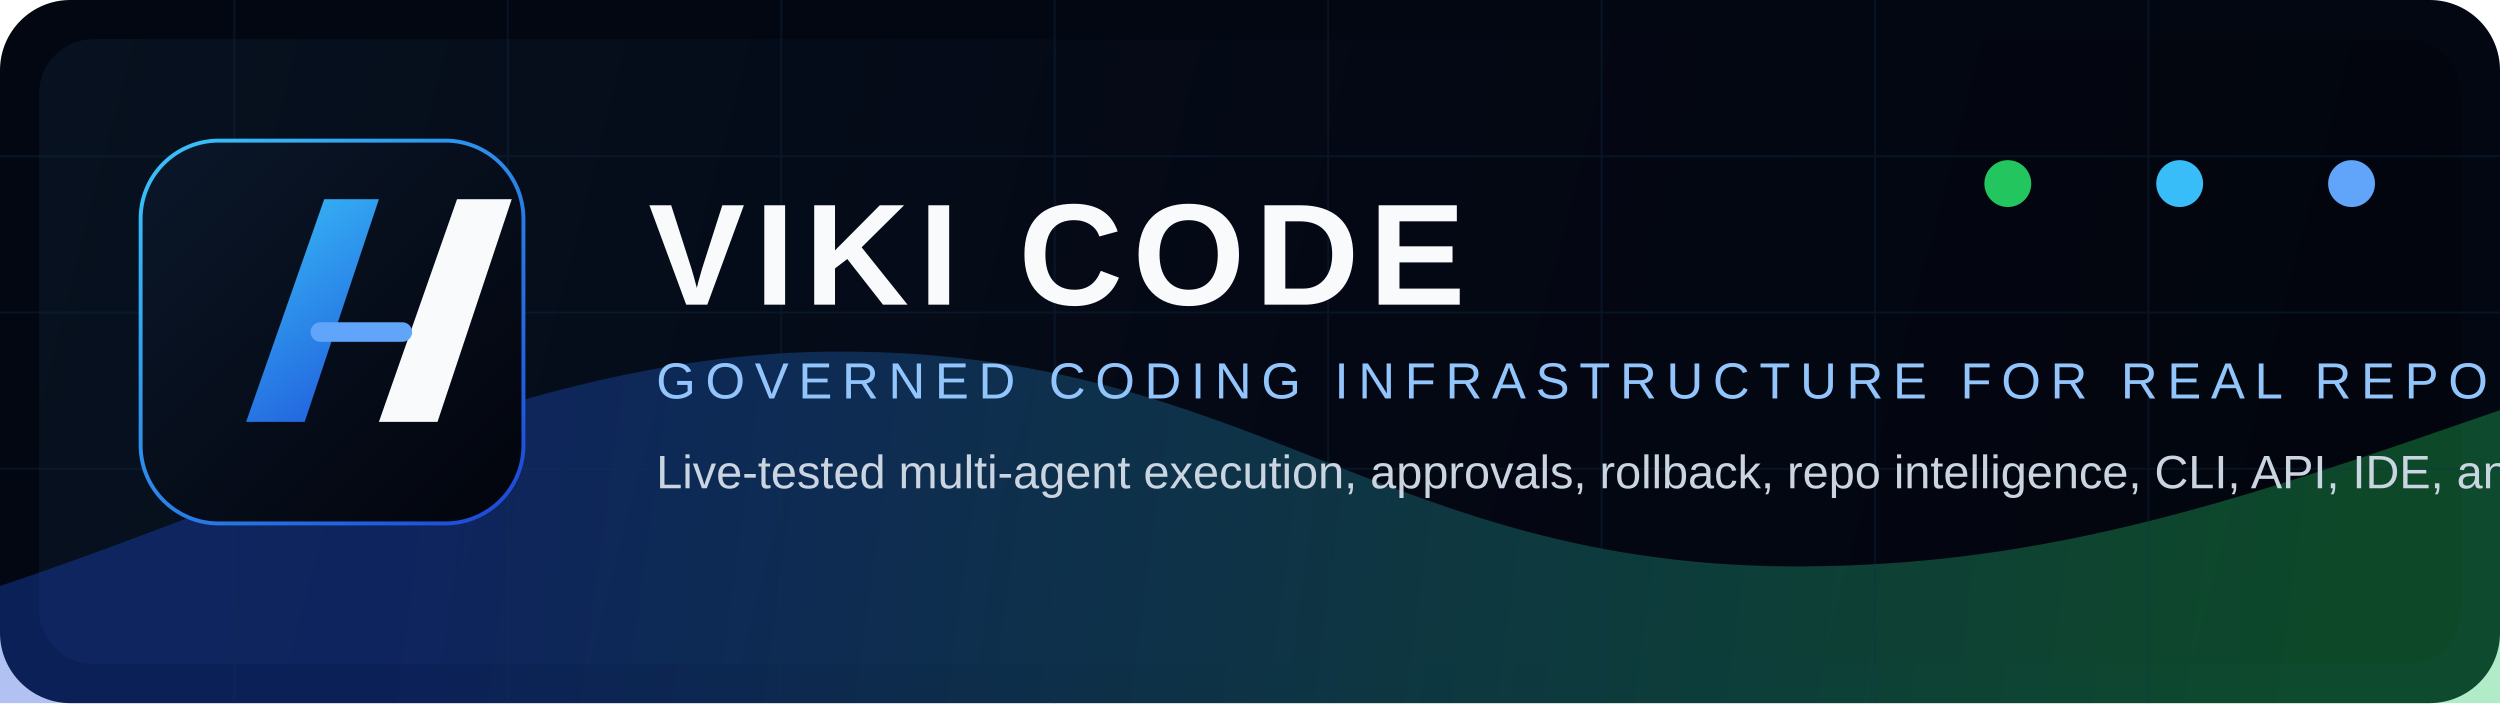
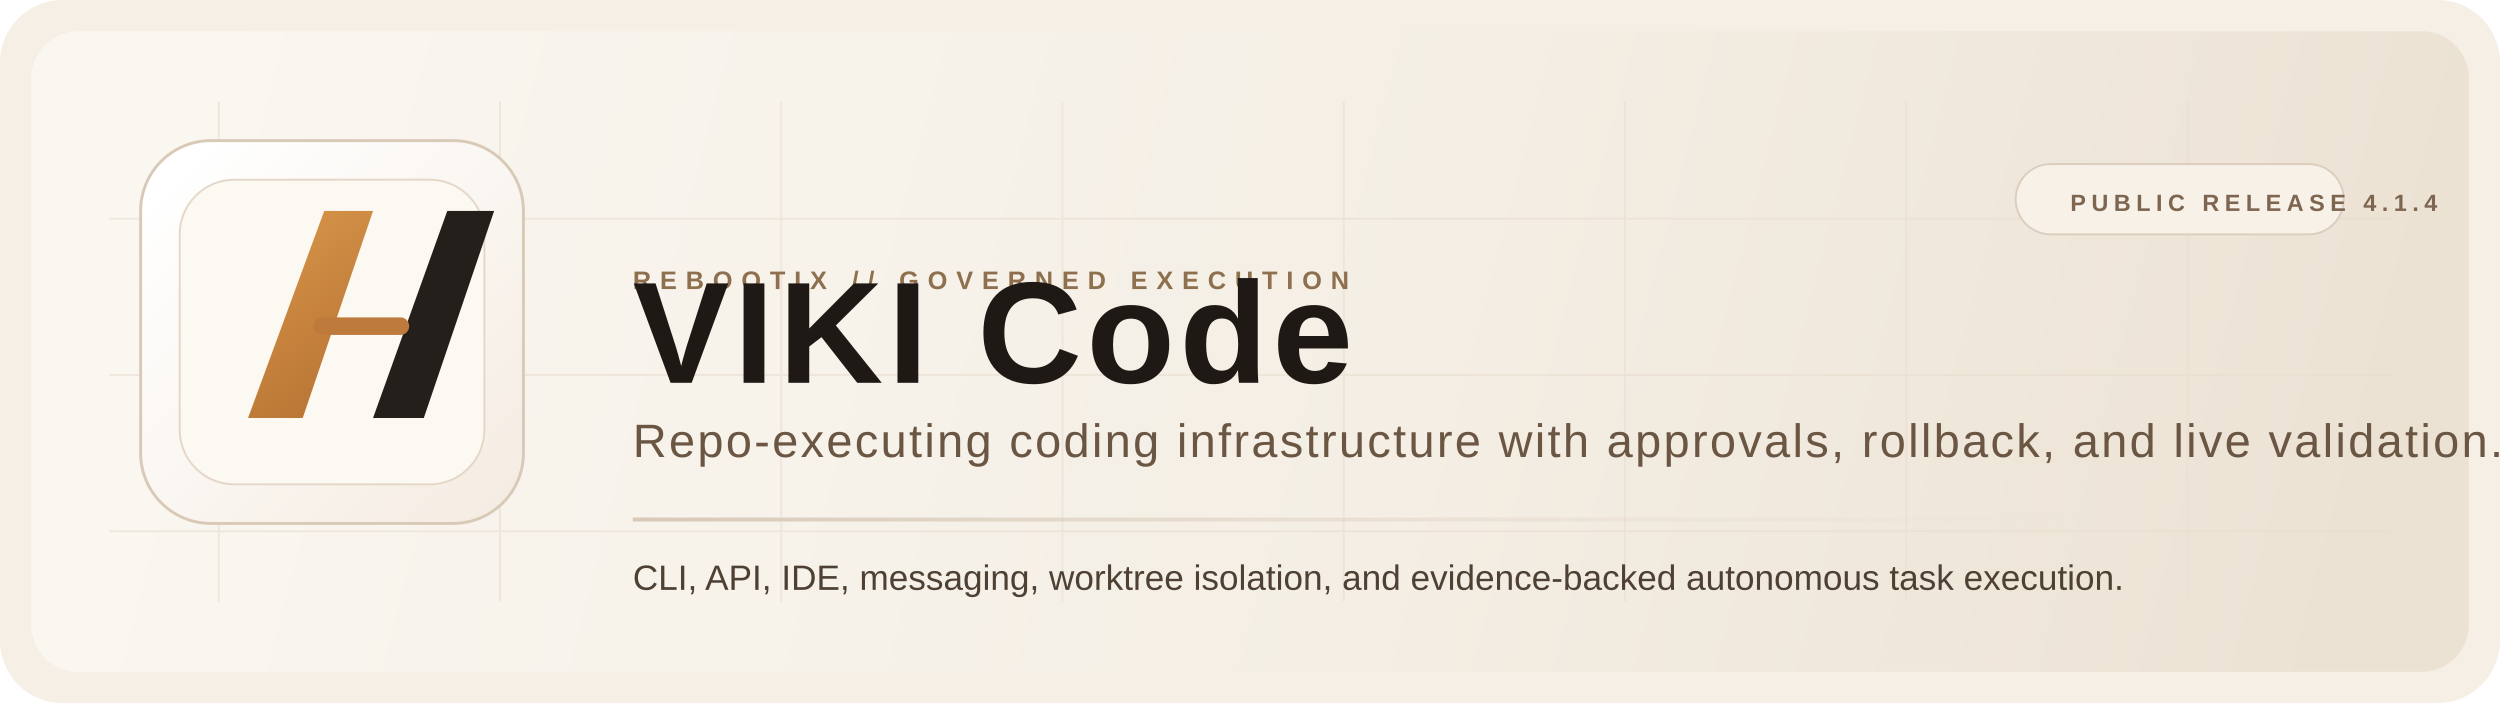
- <svg xmlns="http://www.w3.org/2000/svg" width="1280" height="360" viewBox="0 0 1280 360" fill="none">
-   <rect width="1280" height="360" rx="36" fill="#030712" />
-   <rect x="20" y="20" width="1240" height="320" rx="28" fill="url(#bg)" />
-   <path d="M0 300C150 250 280 180 430 180C640 180 710 290 920 290C1050 290 1150 255 1280 210V360H0V300Z" fill="url(#wave)" fill-opacity="0.35" />
-   <g opacity="0.3">
-     <path d="M120 0V360" stroke="#11314F" />
-     <path d="M260 0V360" stroke="#11314F" />
-     <path d="M400 0V360" stroke="#11314F" />
-     <path d="M540 0V360" stroke="#11314F" />
-     <path d="M680 0V360" stroke="#11314F" />
-     <path d="M820 0V360" stroke="#11314F" />
-     <path d="M960 0V360" stroke="#11314F" />
-     <path d="M1100 0V360" stroke="#11314F" />
-     <path d="M0 80H1280" stroke="#11314F" />
-     <path d="M0 160H1280" stroke="#11314F" />
-     <path d="M0 240H1280" stroke="#11314F" />
-   </g>
-   <rect x="72" y="72" width="196" height="196" rx="40" fill="url(#panel)" stroke="url(#stroke)" stroke-width="2" />
-   <path d="M126 216L166 102H194L156 216H126Z" fill="url(#accent)" />
-   <path d="M194 216L234 102H262L224 216H194Z" fill="#F8FAFC" />
-   <path d="M164 170H206" stroke="#60A5FA" stroke-width="10" stroke-linecap="round" />
-   <circle cx="1028" cy="94" r="12" fill="#22C55E" />
-   <circle cx="1116" cy="94" r="12" fill="#38BDF8" />
-   <circle cx="1204" cy="94" r="12" fill="#60A5FA" />
-   <text x="332" y="156" fill="#F8FAFC" font-family="'Segoe UI', Arial, sans-serif" font-size="74" font-weight="700" letter-spacing="5">VIKI CODE</text>
-   <text x="336" y="204" fill="#93C5FD" font-family="'Segoe UI', Arial, sans-serif" font-size="26" letter-spacing="5">GOVERNED CODING INFRASTRUCTURE FOR REAL REPOSITORIES</text>
-   <text x="336" y="250" fill="#CBD5E1" font-family="'Segoe UI', Arial, sans-serif" font-size="24">Live-tested multi-agent execution, approvals, rollback, repo intelligence, CLI, API, IDE, and messaging.</text>
+ <svg xmlns="http://www.w3.org/2000/svg" width="1280" height="360" viewBox="0 0 1280 360" fill="none" role="img" aria-labelledby="title desc">
  <defs>
-     <linearGradient id="bg" x1="36" y1="24" x2="1220" y2="328" gradientUnits="userSpaceOnUse">
-       <stop stop-color="#07111F" />
-       <stop offset="0.55" stop-color="#040814" />
-       <stop offset="1" stop-color="#02050D" />
+     <linearGradient id="bg" x1="84" y1="36" x2="1194" y2="322" gradientUnits="userSpaceOnUse">
+       <stop stop-color="#FAF7F1" />
+       <stop offset="0.58" stop-color="#F4EEE4" />
+       <stop offset="1" stop-color="#ECE2D4" />
    </linearGradient>
-     <linearGradient id="wave" x1="220" y1="200" x2="1180" y2="330" gradientUnits="userSpaceOnUse">
-       <stop stop-color="#1D4ED8" />
-       <stop offset="1" stop-color="#22C55E" />
+     <linearGradient id="panel" x1="92" y1="84" x2="282" y2="276" gradientUnits="userSpaceOnUse">
+       <stop stop-color="#FFFFFF" />
+       <stop offset="1" stop-color="#F4EADF" />
    </linearGradient>
-     <linearGradient id="panel" x1="88" y1="84" x2="248" y2="248" gradientUnits="userSpaceOnUse">
-       <stop stop-color="#0A1628" />
-       <stop offset="1" stop-color="#03060F" />
+     <linearGradient id="accent" x1="124" y1="114" x2="214" y2="238" gradientUnits="userSpaceOnUse">
+       <stop stop-color="#D9964A" />
+       <stop offset="1" stop-color="#A9652A" />
    </linearGradient>
-     <linearGradient id="stroke" x1="90" y1="84" x2="250" y2="260" gradientUnits="userSpaceOnUse">
-       <stop stop-color="#38BDF8" />
-       <stop offset="1" stop-color="#1D4ED8" />
-     </linearGradient>
-     <linearGradient id="accent" x1="126" y1="102" x2="208" y2="220" gradientUnits="userSpaceOnUse">
-       <stop stop-color="#38BDF8" />
-       <stop offset="1" stop-color="#1D4ED8" />
+     <linearGradient id="line" x1="328" y1="220" x2="1110" y2="220" gradientUnits="userSpaceOnUse">
+       <stop stop-color="#D7C8B7" />
+       <stop offset="1" stop-color="#E9DED0" stop-opacity="0" />
    </linearGradient>
  </defs>
+   <rect width="1280" height="360" rx="32" fill="#F5EFE5" />
+   <rect x="16" y="16" width="1248" height="328" rx="24" fill="url(#bg)" />
+   <g opacity="0.55">
+     <path d="M112 52V308" stroke="#E4D9CB" />
+     <path d="M256 52V308" stroke="#E4D9CB" />
+     <path d="M400 52V308" stroke="#E8DDD0" />
+     <path d="M544 52V308" stroke="#E8DDD0" />
+     <path d="M688 52V308" stroke="#E8DDD0" />
+     <path d="M832 52V308" stroke="#E8DDD0" />
+     <path d="M976 52V308" stroke="#E8DDD0" />
+     <path d="M1120 52V308" stroke="#E8DDD0" />
+     <path d="M56 112H1224" stroke="#E7DBCD" />
+     <path d="M56 192H1224" stroke="#E7DBCD" />
+     <path d="M56 272H1224" stroke="#E7DBCD" />
+   </g>
+   <rect x="72" y="72" width="196" height="196" rx="36" fill="url(#panel)" stroke="#D9CAB8" stroke-width="1.5" />
+   <rect x="92" y="92" width="156" height="156" rx="28" fill="#FCF8F2" stroke="#E5D7C8" />
+   <path d="M127 214L166 108H191L155 214H127Z" fill="url(#accent)" />
+   <path d="M191 214L229 108H253L217 214H191Z" fill="#241F1A" />
+   <path d="M165 167H205" stroke="#BE7A3D" stroke-width="9" stroke-linecap="round" />
+   <rect x="1032" y="84" width="168" height="36" rx="18" fill="#F7F1E8" stroke="#DCCEBE" />
+   <text x="1060" y="108" fill="#7E6550" font-family="'Segoe UI', Arial, sans-serif" font-size="12" font-weight="600" letter-spacing="2.8">PUBLIC RELEASE 4.1.4</text>
+   <text x="324" y="148" fill="#8E704E" font-family="'Segoe UI', Arial, sans-serif" font-size="13" font-weight="700" letter-spacing="4.5">REBOOTIX // GOVERNED EXECUTION</text>
+   <text x="324" y="196" fill="#1E1914" font-family="'Segoe UI', Arial, sans-serif" font-size="74" font-weight="700" letter-spacing="2.4">VIKI Code</text>
+   <text x="324" y="234" fill="#6A5643" font-family="'Segoe UI', Arial, sans-serif" font-size="24" letter-spacing="1.2">Repo-executing coding infrastructure with approvals, rollback, and live validation.</text>
+   <path d="M324 266H1112" stroke="url(#line)" stroke-width="2" />
+   <text x="324" y="302" fill="#4E4133" font-family="'Segoe UI', Arial, sans-serif" font-size="18">CLI, API, IDE, messaging, worktree isolation, and evidence-backed autonomous task execution.</text>
</svg>
